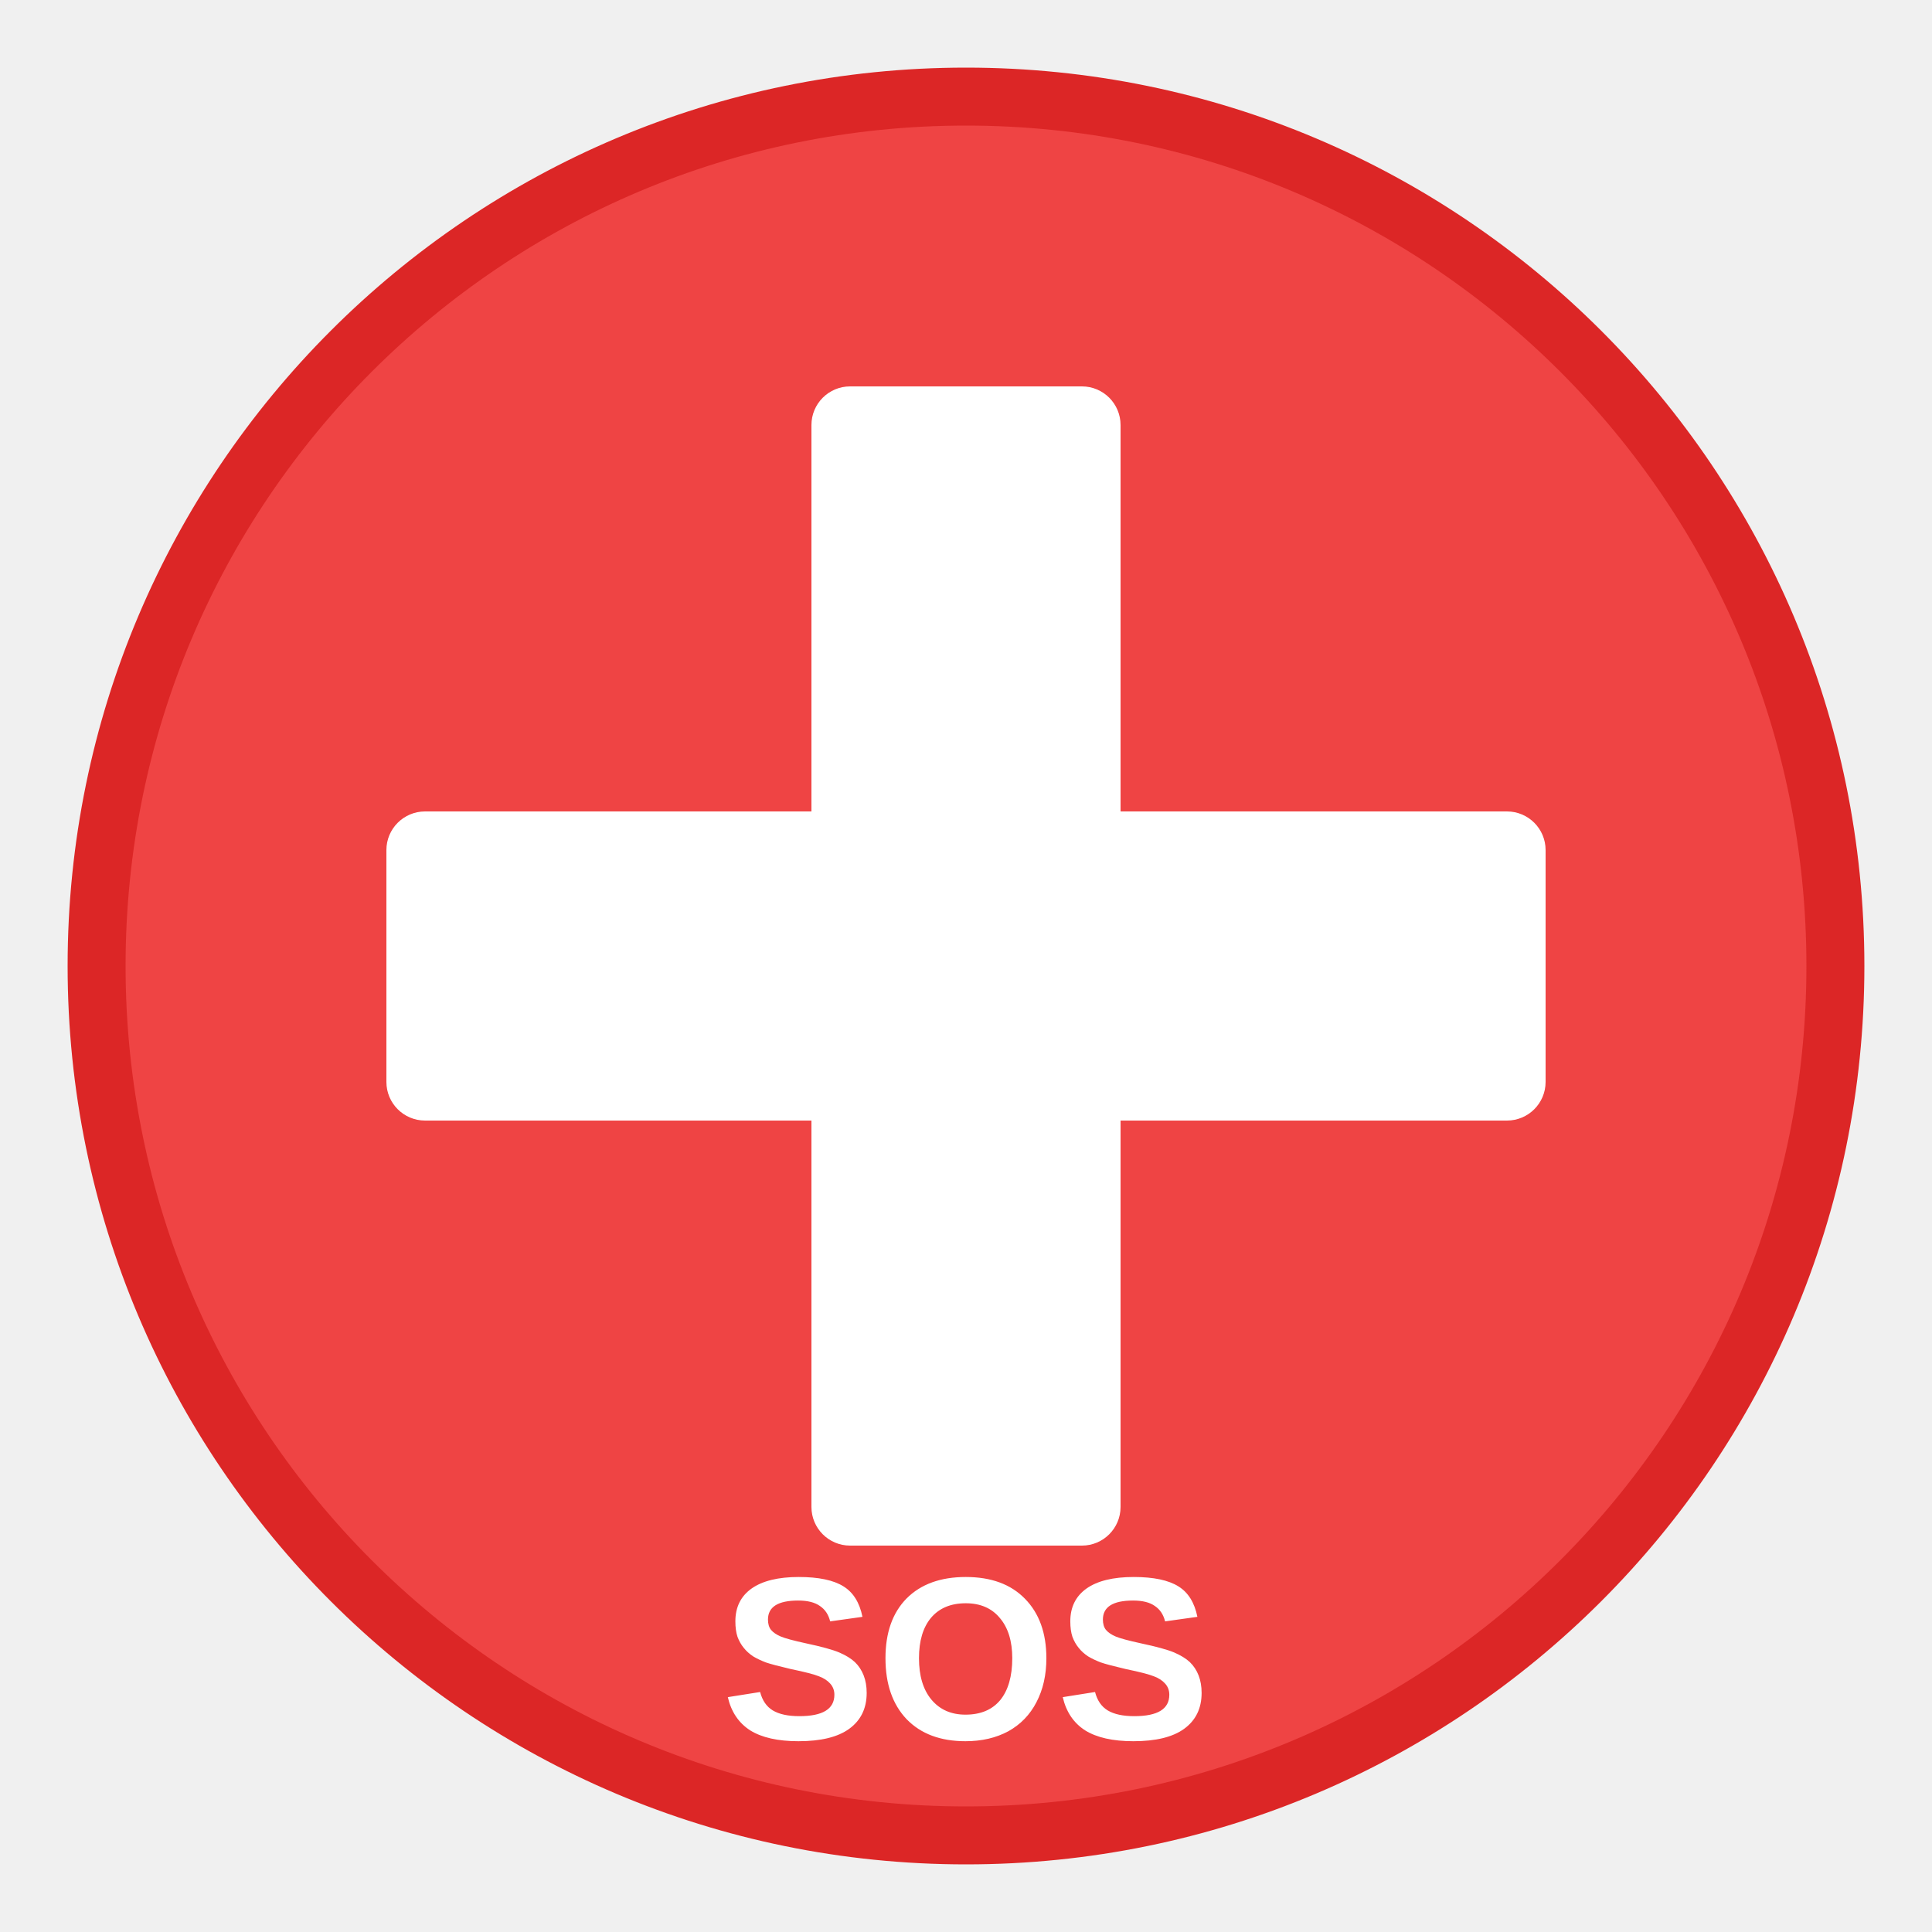
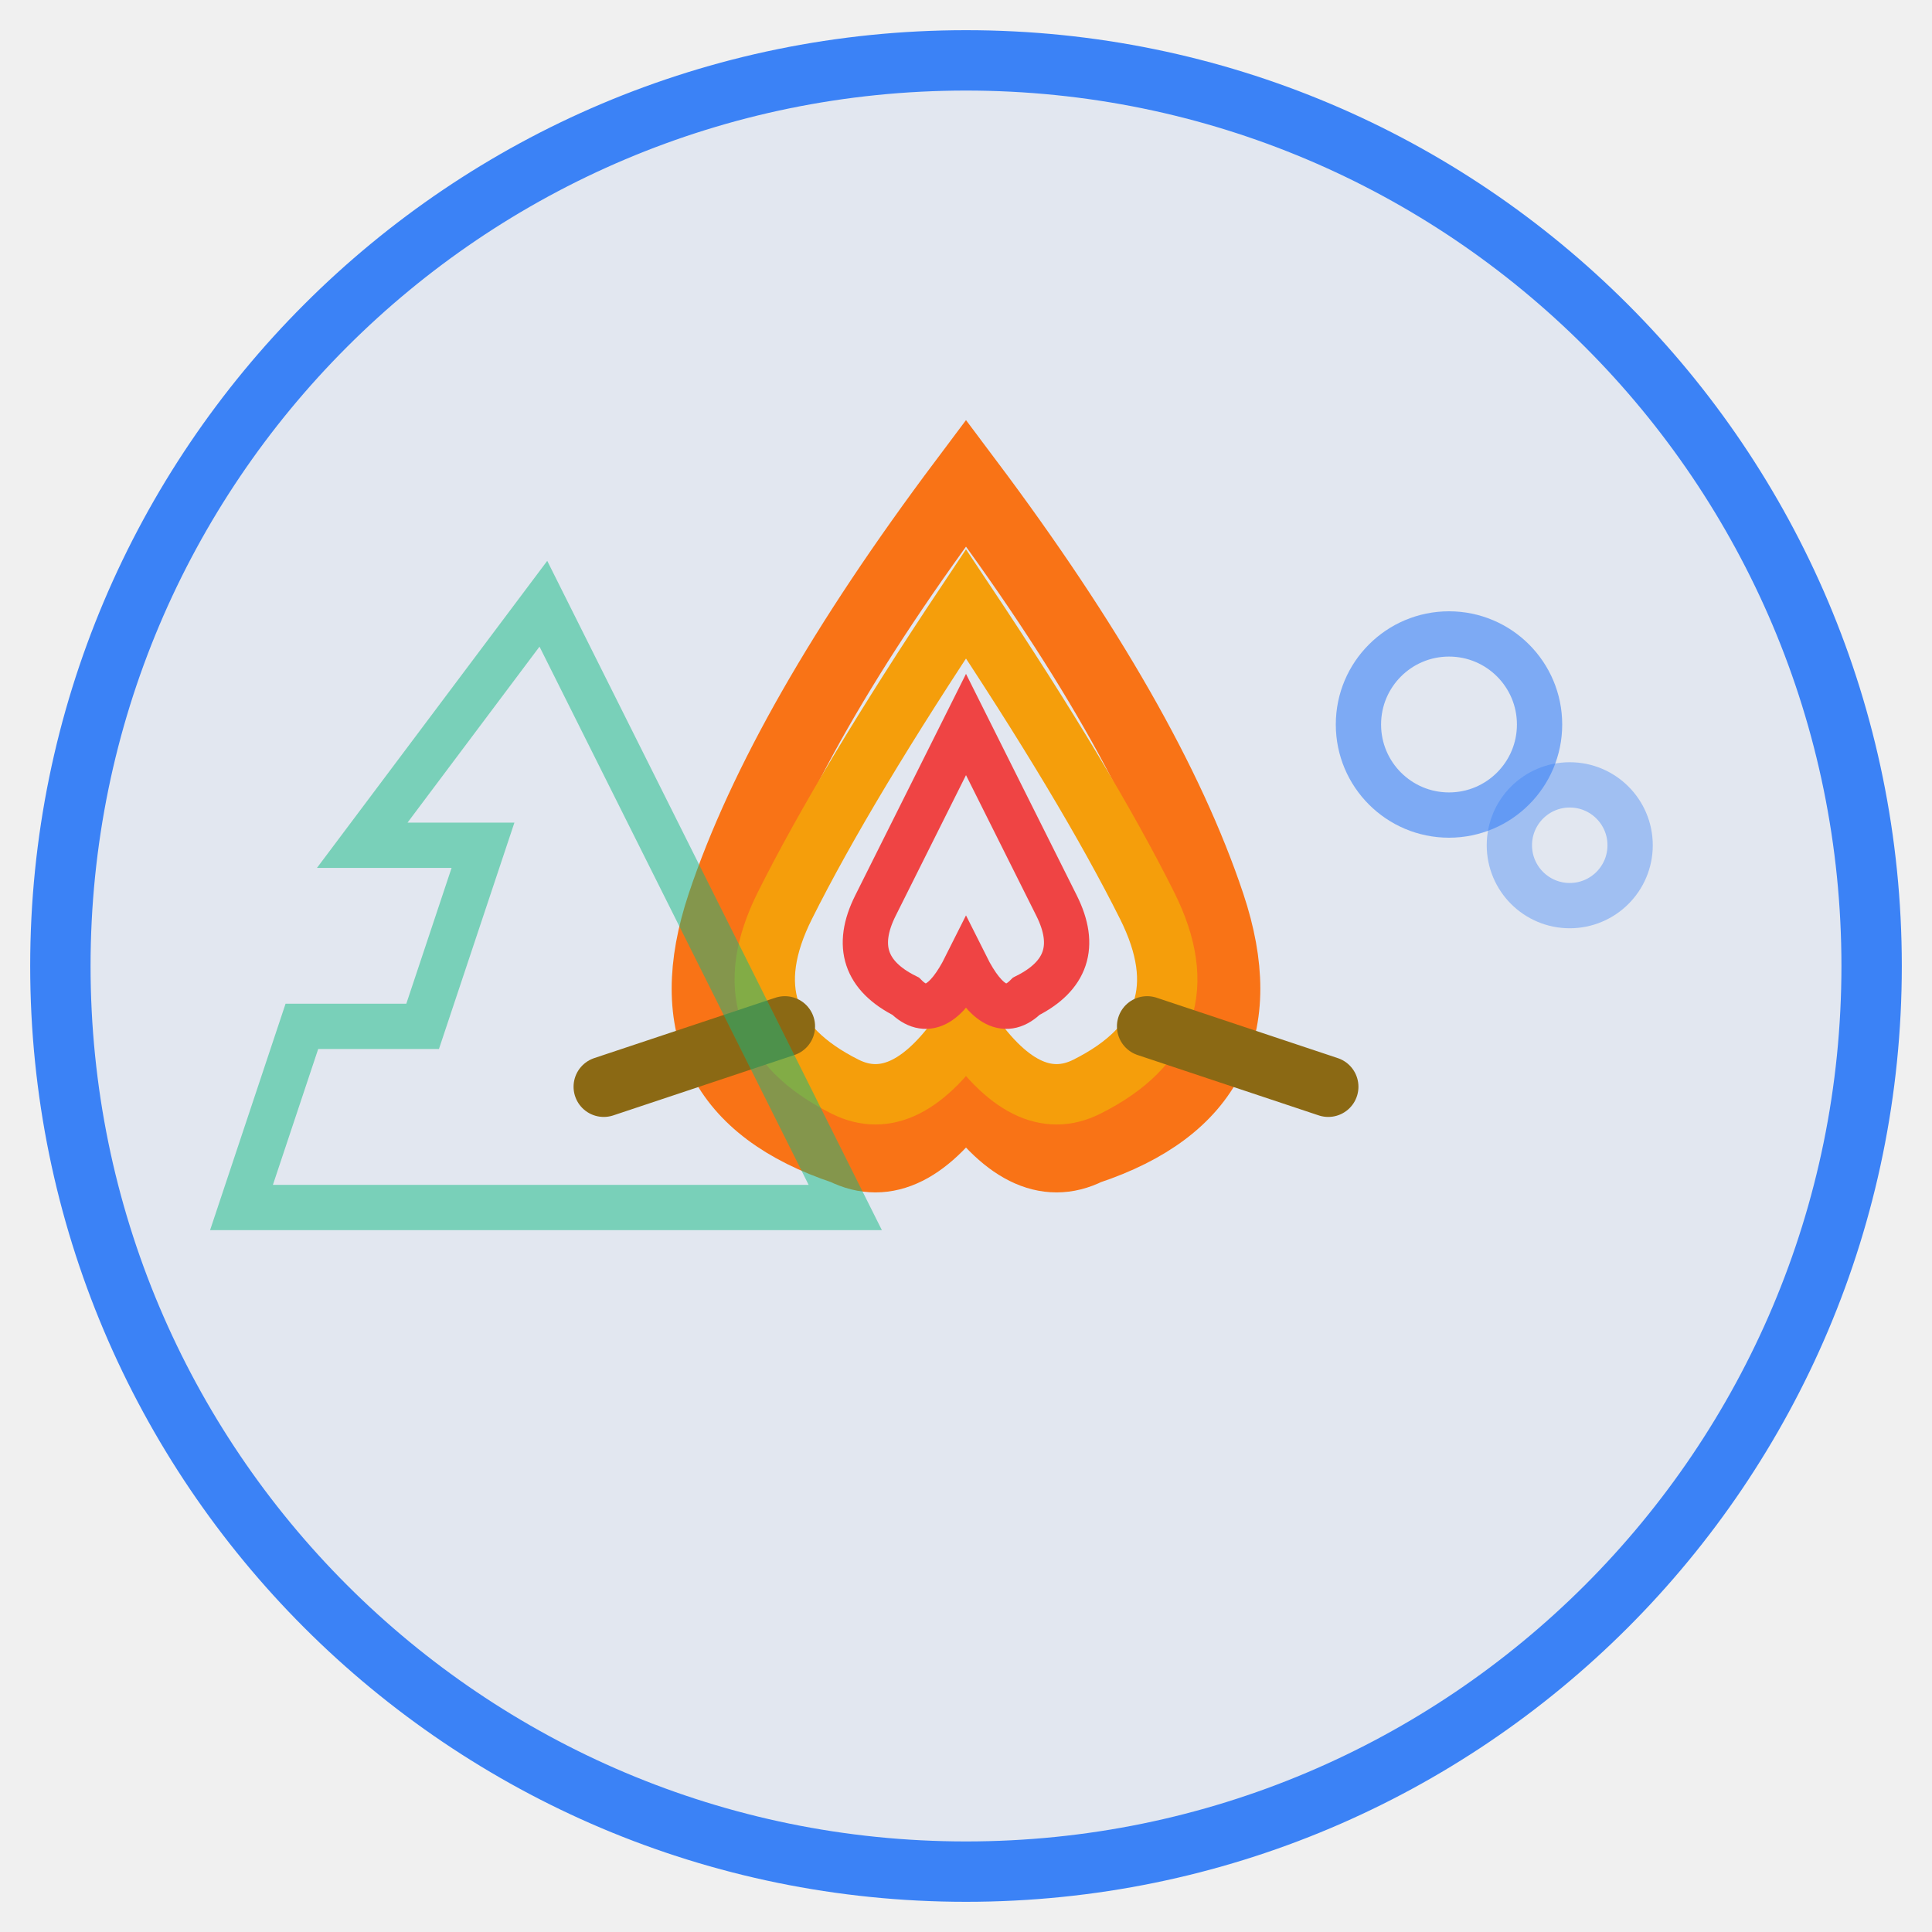
- <svg xmlns="http://www.w3.org/2000/svg" viewBox="0 0 100 100" width="100" height="100">
-   <circle cx="50" cy="50" r="45" fill="#ef4444" stroke="#dc2626" stroke-width="3" />
-   <g fill="white">
-     <rect x="42" y="20" width="16" height="60" rx="2" />
-     <rect x="20" y="42" width="60" height="16" rx="2" />
-   </g>
-   <text x="50" y="90" text-anchor="middle" fill="white" font-family="Arial, sans-serif" font-size="12" font-weight="bold">SOS</text>
+ <svg xmlns="http://www.w3.org/2000/svg" viewBox="0 0 64 64" fill="none">
+   <circle cx="32" cy="32" r="30" fill="#3b82f6" opacity="0.08" />
+   <circle cx="32" cy="32" r="30" stroke="#3b82f6" stroke-width="2" />
+   <path d="M32 16Q26 24 24 30Q22 36 28 38Q30 39 32 36Q34 39 36 38Q42 36 40 30Q38 24 32 16Z" stroke="#f97316" stroke-width="2.5" fill="none" />
+   <path d="M32 20Q28 26 26 30Q24 34 28 36Q30 37 32 34Q34 37 36 36Q40 34 38 30Q36 26 32 20Z" stroke="#f59e0b" stroke-width="2" fill="none" />
+   <path d="M32 24Q30 28 29 30Q28 32 30 33Q31 34 32 32Q33 34 34 33Q36 32 35 30Q34 28 32 24Z" stroke="#ef4444" stroke-width="1.5" fill="none" />
+   <line x1="20" y1="36" x2="26" y2="34" stroke="#8B6914" stroke-width="2" stroke-linecap="round" />
+   <line x1="38" y1="34" x2="44" y2="36" stroke="#8B6914" stroke-width="2" stroke-linecap="round" />
+   <circle cx="48" cy="24" r="3" stroke="#3b82f6" stroke-width="1.5" fill="none" opacity="0.6" />
+   <circle cx="52" cy="28" r="2" stroke="#3b82f6" stroke-width="1.5" fill="none" opacity="0.4" />
+   <polygon points="18,20 12,28 16,28 14,34 10,34 8,40 28,40" stroke="#10b981" stroke-width="1.5" fill="none" opacity="0.5" />
</svg>
